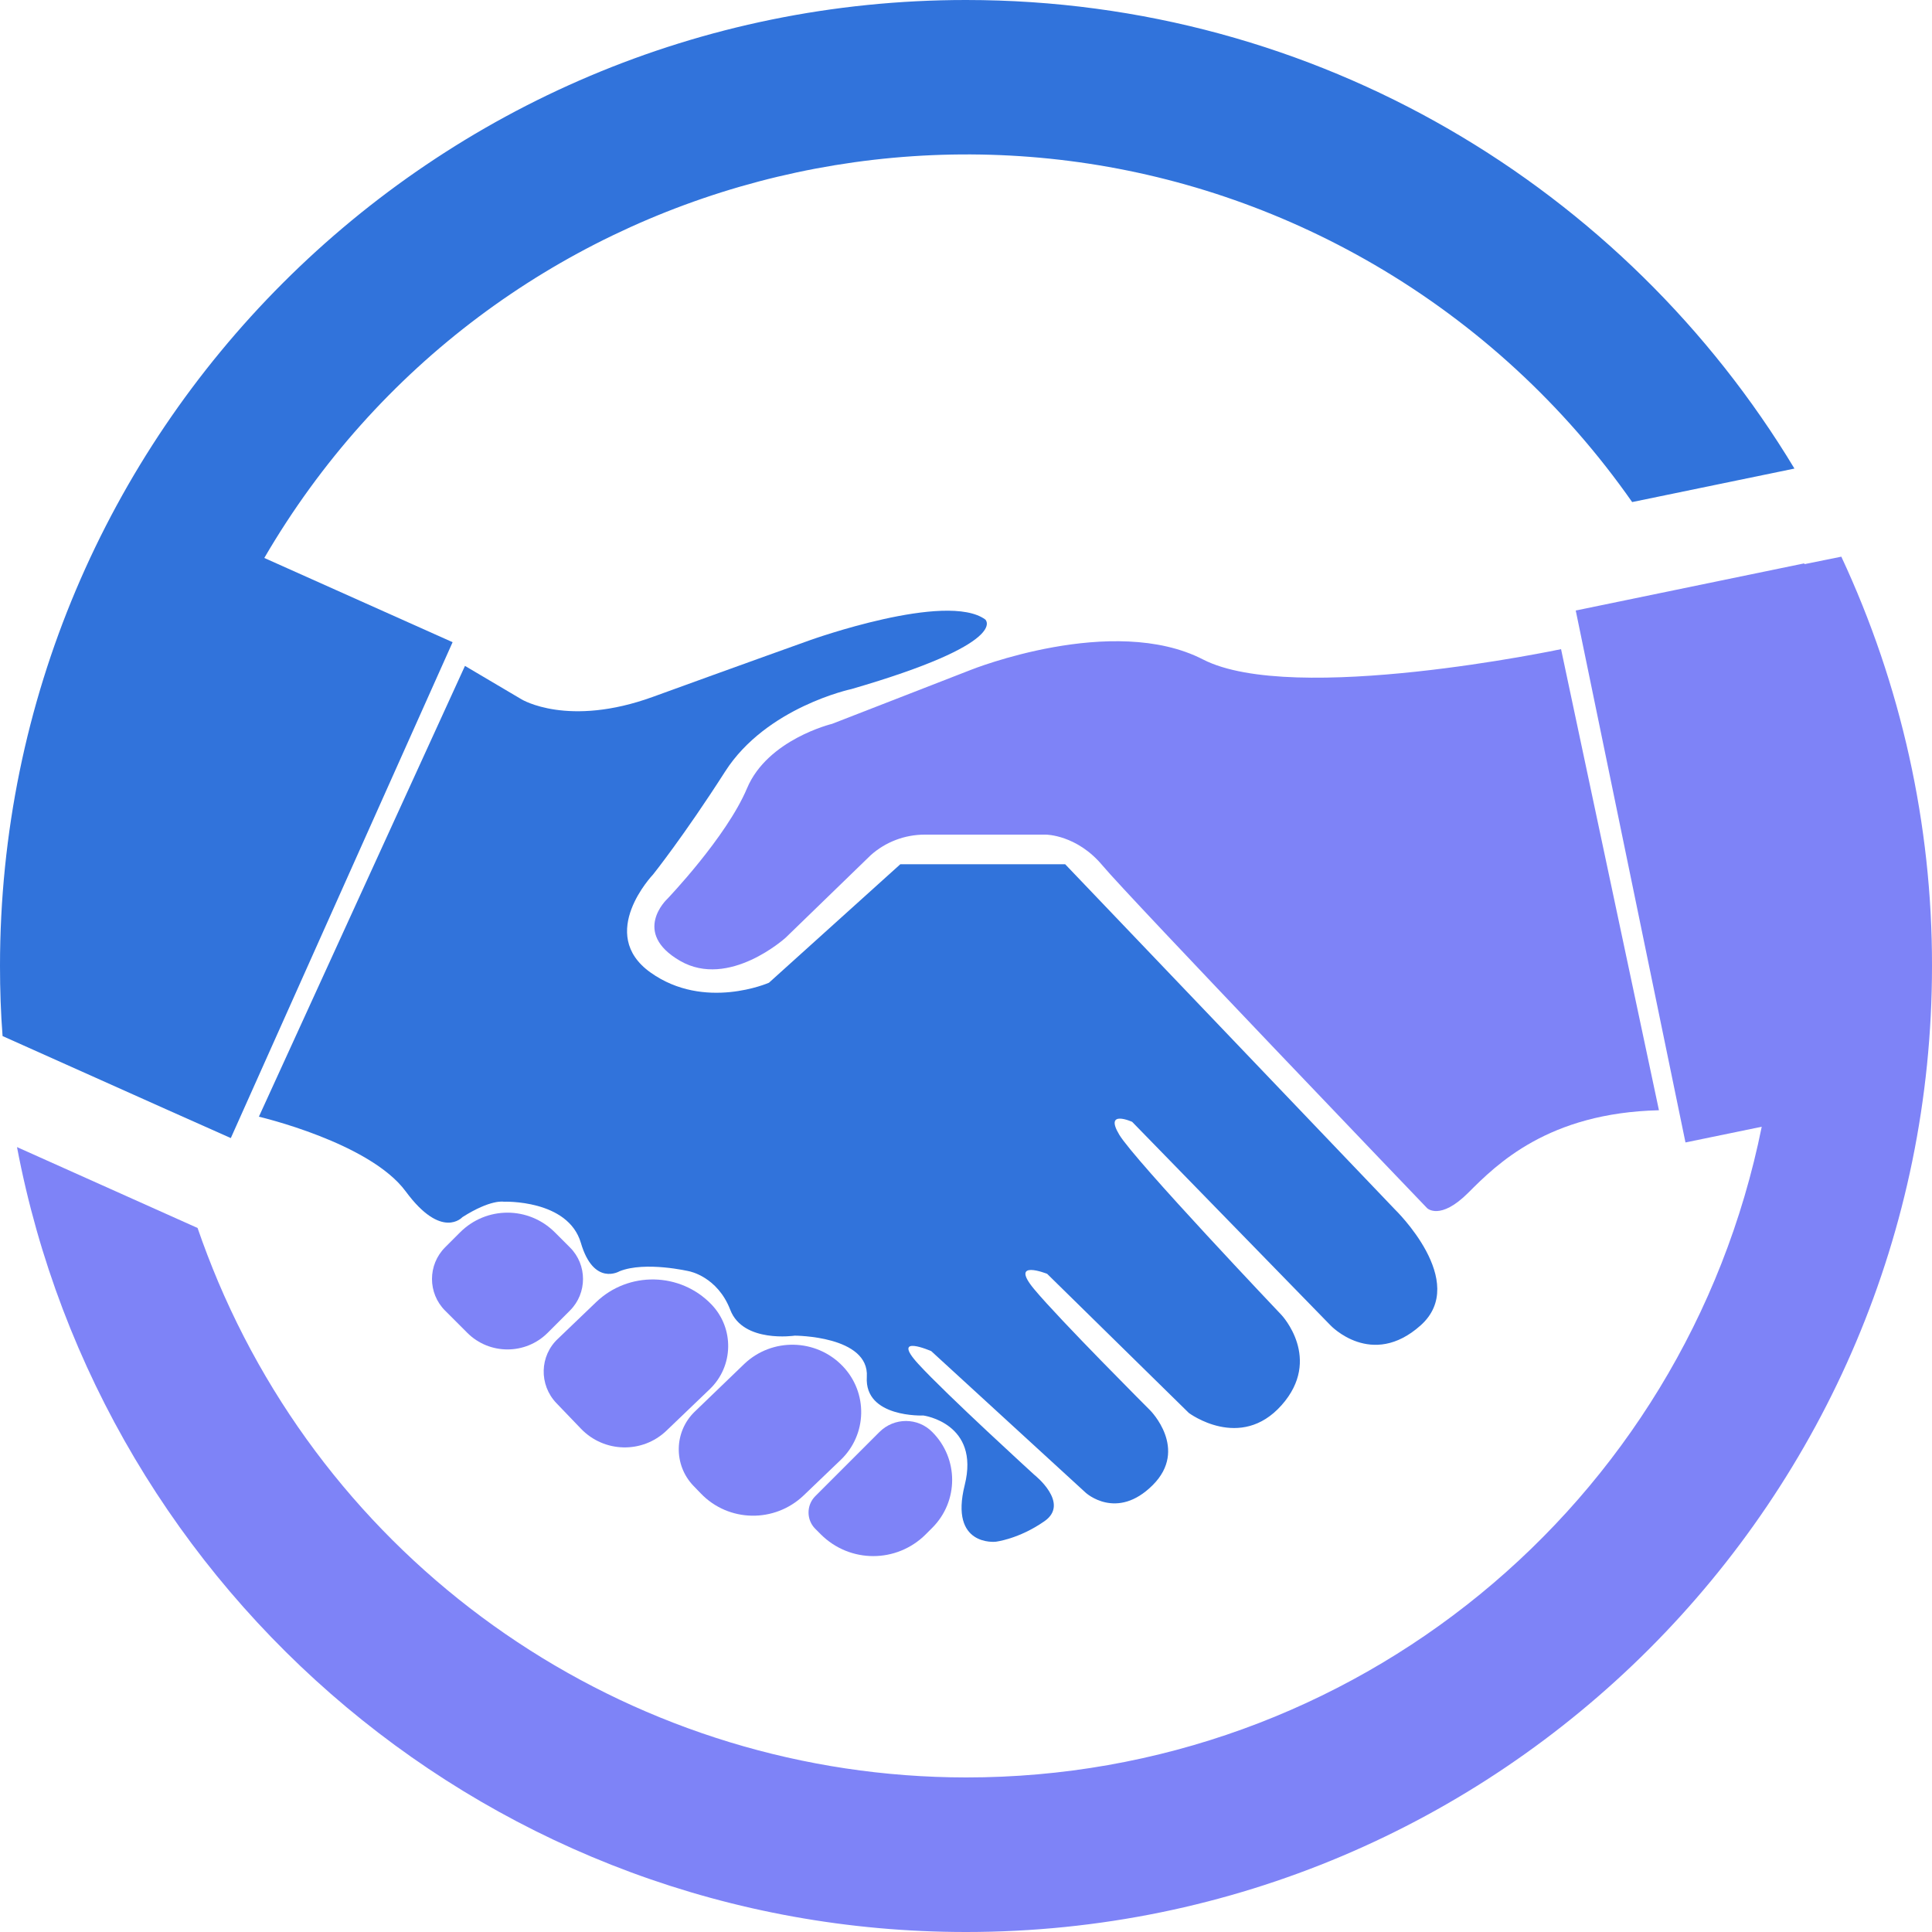
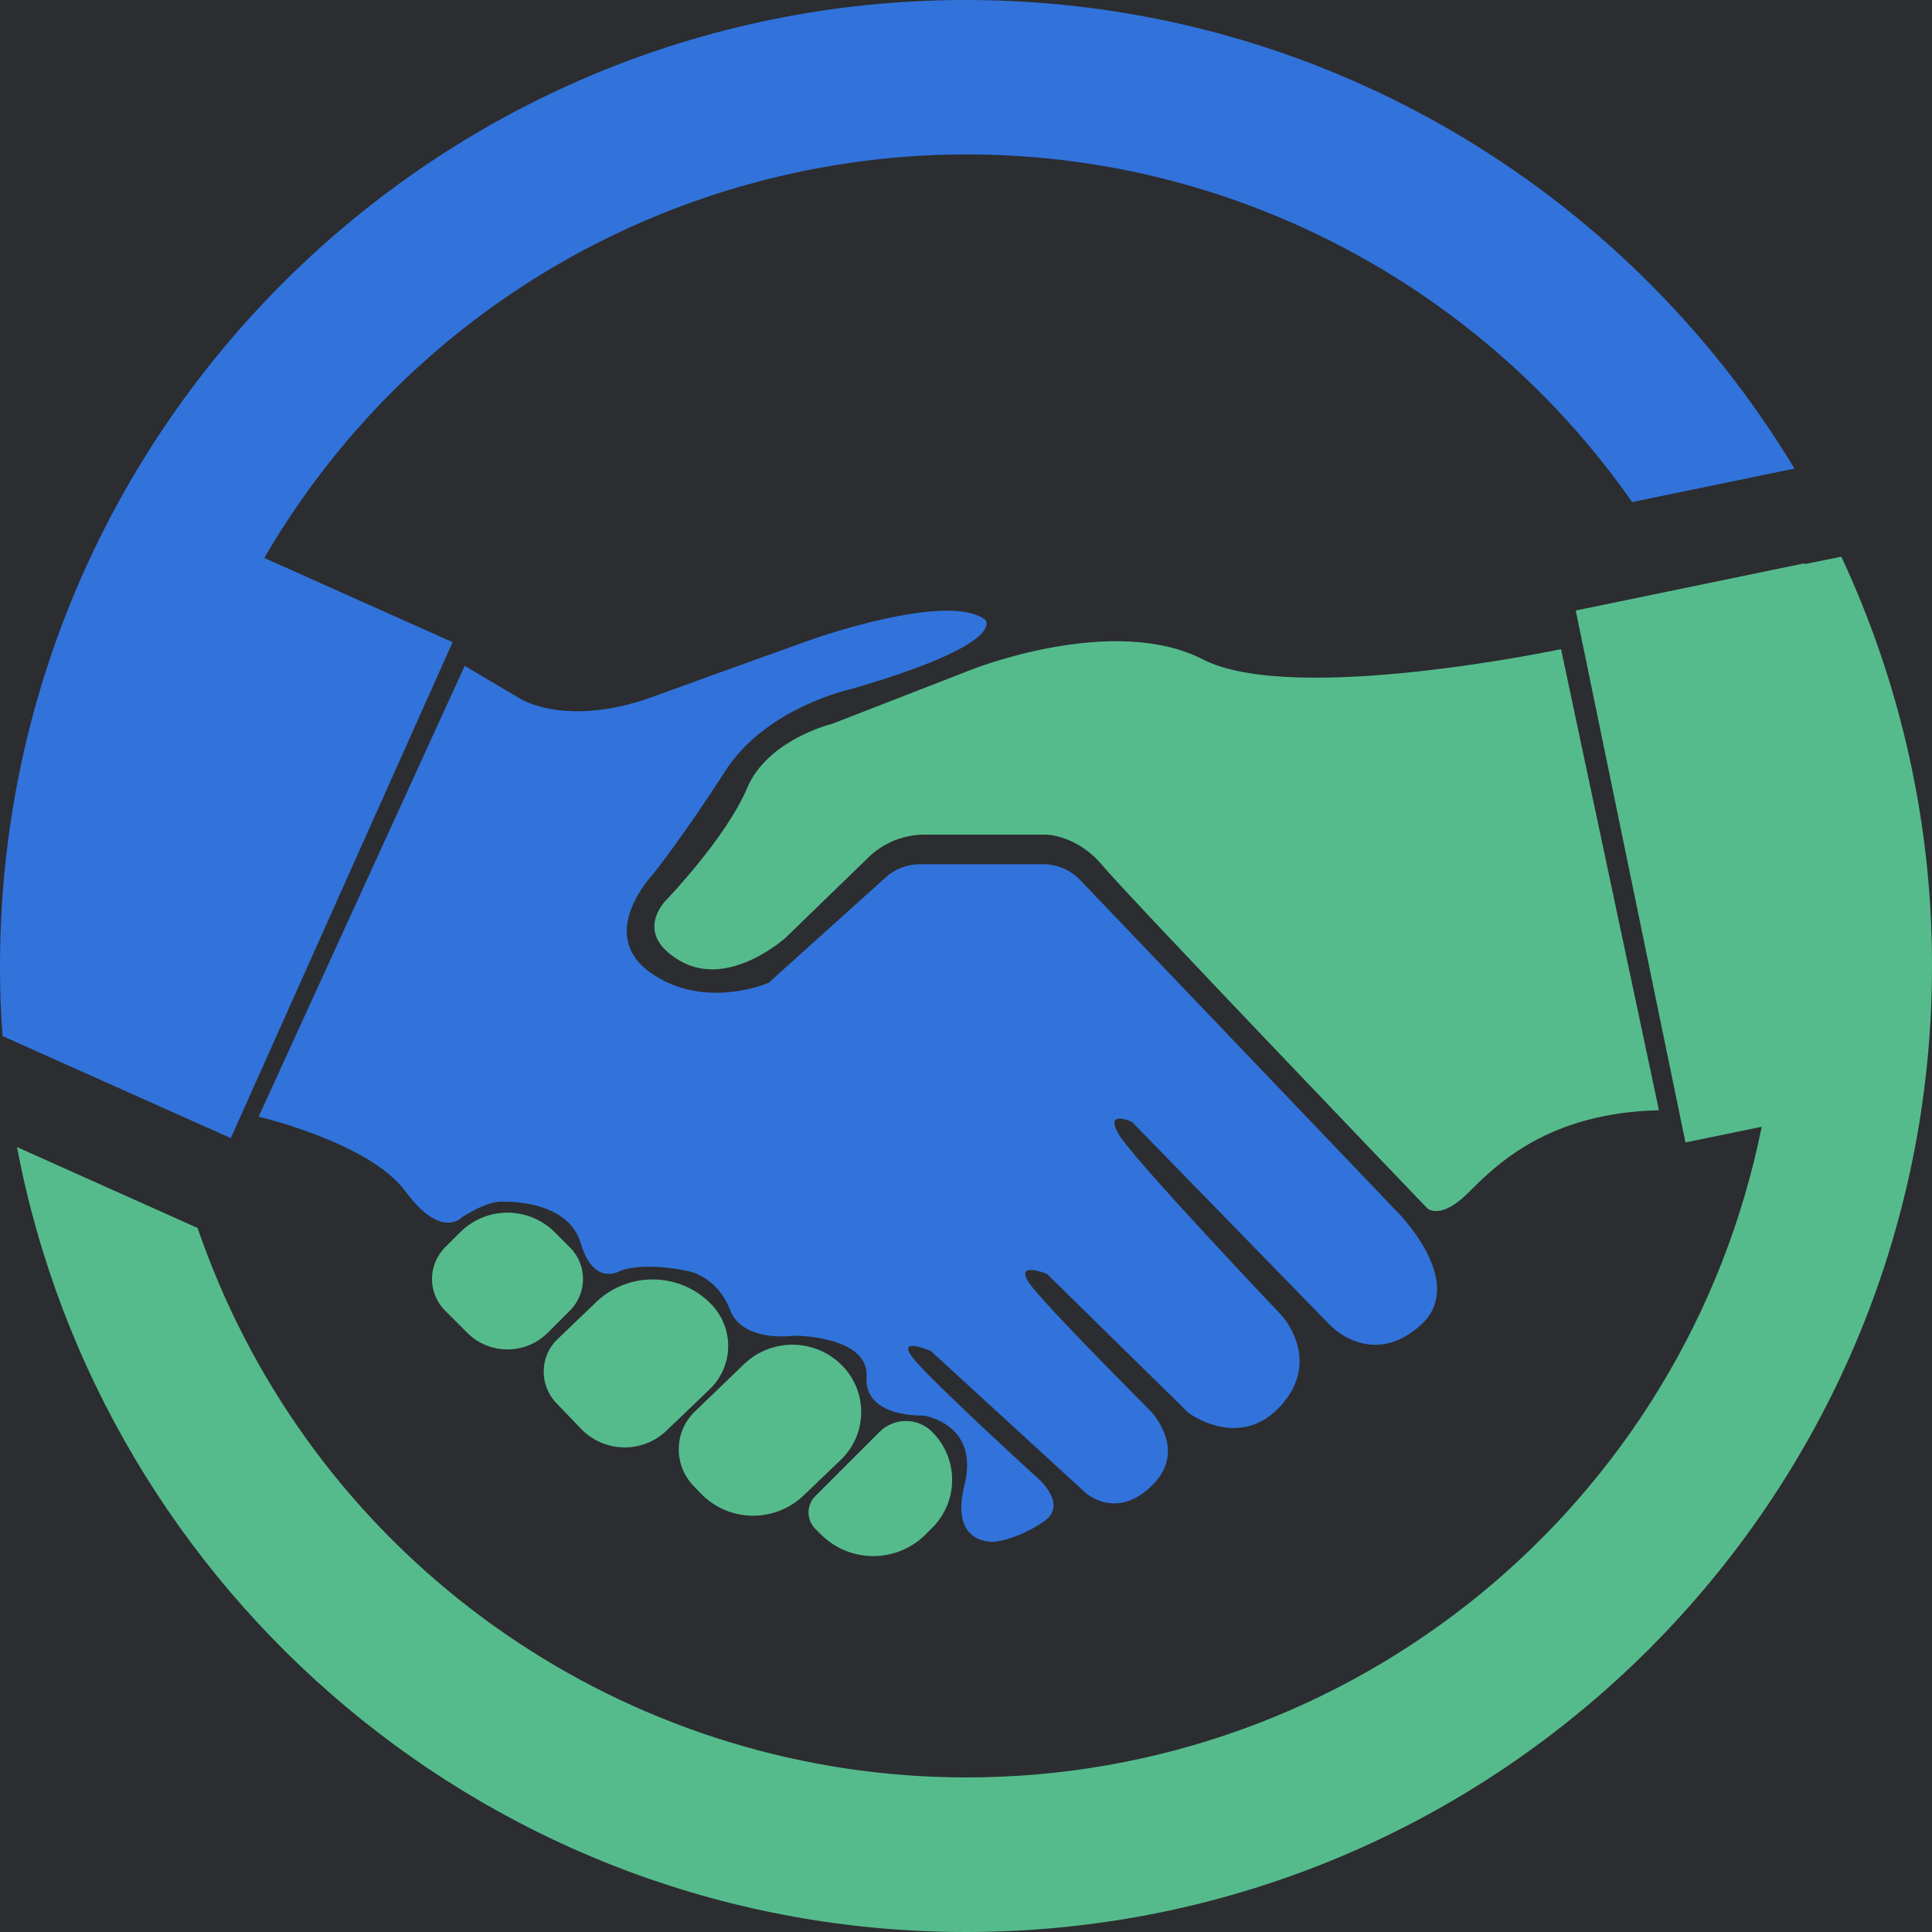
<svg xmlns="http://www.w3.org/2000/svg" version="1.1" id="Layer_1" x="0px" y="0px" viewBox="0 0 750 750" style="enable-background:new 0 0 750 750;" xml:space="preserve">
  <style type="text/css">
- 	.st0{fill:#3173DB;}
- 	.st1{fill:#7E83F7;}
+ 	.st0{fill:#2C2D30;}
+ 	.st1{fill:#3173DB;}
+ 	.st2{fill:#55BB8D;}
</style>
-   <path class="st0" d="M541.5,469.5l-128-134h-64l-51,46c0,0-25,11-46-4s1-38,1-38s12-15,28-40s49-32,49-32c62-18,52-27,52-27  c-15-11-68,8-68,8s-28,10-61,22s-51,1-51,1l-22-13l-80,175c0,0,43,10,57,29s22,10,22,10c11-7,16-6,16-6s25-1,30,16s15,11,15,11  c10-4,27,0,27,0s11,2,16,15s25,10,25,10s29,0,28,16s22,15,22,15s22,3,16,27s12,22,12,22s9-1,19-8s-4-18-4-18s-34-31-45-43s5-5,5-5  l60,55c0,0,12,11,26-3s-1-29-1-29s-35-35-45-47s5-6,5-6l55,54c0,0,20,15,36-3s0-35,0-35s-57-60-63-70s5-5,5-5l77,79c0,0,16,17,35,0  S541.5,469.5,541.5,469.5z" />
-   <path class="st0" d="M375,0C167.9,0,0,167.9,0,375c0,9.2,0.3,18.2,1,27.2l63.9,28.6l0,0l24.7,11l86.1-192.5l-73.1-32.7  c87.6-150.4,280.6-201.4,431-113.8c39.6,23.1,73.7,54.5,100,92.1l63-13C631,73,511.5,0,375,0z" />
-   <path class="st1" d="M216,544.7l9.6,10c9,9.3,23.8,9.6,33.1,0.7l16.8-16.1c9.3-8.9,9.6-23.6,0.7-32.9l0,0  c-12.1-12.6-32.2-13-44.8-0.9l0,0l-14.7,14.1C209.4,526.3,209.2,537.6,216,544.7C216,544.6,216,544.6,216,544.7z" />
-   <path class="st1" d="M181.4,517.4c8.6,8.6,22.6,8.6,31.2,0l0,0l8.7-8.7c6.7-6.7,6.7-17.7,0-24.4l-5.9-5.9  c-10.2-10.2-26.6-10.2-36.8,0l0,0l-5.8,5.8c-6.8,6.8-6.8,17.8,0,24.6L181.4,517.4z" />
-   <path class="st1" d="M327.1,530.3L327.1,530.3c-10.3-10.7-27.4-11.1-38.2-0.8l-19.1,18.4c-8.2,7.8-8.4,20.8-0.6,28.9l2.8,2.9  c10.8,11.3,28.7,11.6,40,0.8l14.3-13.7C336.7,556.9,337,540.6,327.1,530.3z" />
-   <path class="st1" d="M318.6,595.6c11.3,11.3,29.5,11.3,40.8,0l2.5-2.5c10.3-10.3,10.3-26.9,0-37.2l0,0c-5.6-5.7-14.8-5.7-20.5,0l0,0  l-24.9,24.9c-3.5,3.5-3.5,9.2,0,12.7L318.6,595.6z" />
-   <path class="st1" d="M264,373c19,11,41-9,41-9l33-32c5.8-5.2,13.3-8,21-8h47c0,0,12,0,22,12s126,133,126,133s5,5,16-6s31-31,74-32  l-38-179c0,0-104,22-139,4s-90,4-90,4l-54,21c0,0-25,6-33,25s-31,43-31,43S245,362,264,373z" />
-   <path class="st1" d="M714.8,216.1l-14.3,2.9l-0.1-0.3L611.7,237l42.6,206.5l29.6-6.1C654.2,584.5,525,690.1,375,690  c-126.6-0.1-240.9-75.8-290.3-192.4c-2.9-6.9-5.6-13.9-8-20.9L6.6,445.3C39.5,618.8,191.9,750,375,750c207.1,0,375-167.9,375-375  C750.1,320.1,738,265.8,714.8,216.1z" />
+   <rect class="st0" width="750" height="750" />
+   <path class="st1" d="M541.5,469.5L419.4,341.7c-3.8-4-9-6.2-14.5-6.2h-47.7c-5,0-9.8,1.8-13.5,5.2l-45.3,40.8c0,0-25,11-46-4  s1-38,1-38s12-15,28-40s49-32,49-32c62-18,52-27,52-27c-15-11-68,8-68,8s-28,10-61,22s-51,1-51,1l-22-13l-80,175c0,0,43,10,57,29  s22,10,22,10c11-7,16-6,16-6s25-1,30,16s15,11,15,11c10-4,27,0,27,0s11,2,16,15s25,10,25,10s29,0,28,16s22,15,22,15s22,3,16,27  s12,22,12,22s9-1,19-8s-4-18-4-18s-34-31-45-43s5-5,5-5l60,55c0,0,12,11,26-3s-1-29-1-29s-35-35-45-47s5-6,5-6l55,54c0,0,20,15,36-3  s0-35,0-35s-57-60-63-70s5-5,5-5l77,79c0,0,16,17,35,0S541.5,469.5,541.5,469.5z" />
+   <path class="st1" d="M375,0C167.9,0,0,167.9,0,375c0,9.2,0.3,18.2,1,27.2l63.9,28.6l0,0l24.7,11l86.1-192.5l-73.1-32.7  c87.6-150.4,280.6-201.4,431-113.8c39.6,23.1,73.7,54.5,100,92.1l63-13C631,73,511.5,0,375,0z" />
+   <path class="st2" d="M216,544.7l9.6,10c9,9.3,23.8,9.6,33.1,0.7l16.8-16.1c9.3-8.9,9.6-23.6,0.7-32.9l0,0  c-12.1-12.6-32.2-13-44.8-0.9l0,0l-14.7,14.1C209.4,526.3,209.2,537.6,216,544.7C216,544.6,216,544.6,216,544.7z" />
+   <path class="st2" d="M181.4,517.4c8.6,8.6,22.6,8.6,31.2,0l0,0l8.7-8.7c6.7-6.7,6.7-17.7,0-24.4l-5.9-5.9  c-10.2-10.2-26.6-10.2-36.8,0l0,0l-5.8,5.8c-6.8,6.8-6.8,17.8,0,24.6L181.4,517.4z" />
+   <path class="st2" d="M327.1,530.3L327.1,530.3c-10.3-10.7-27.4-11.1-38.2-0.8l-19.1,18.4c-8.2,7.8-8.4,20.8-0.6,28.9l2.8,2.9  c10.8,11.3,28.7,11.6,40,0.8l14.3-13.7C336.7,556.9,337,540.6,327.1,530.3z" />
+   <path class="st2" d="M318.6,595.6c11.3,11.3,29.5,11.3,40.8,0l2.5-2.5c10.3-10.3,10.3-26.9,0-37.2l0,0c-5.6-5.7-14.8-5.7-20.5,0l0,0  l-24.9,24.9c-3.5,3.5-3.5,9.2,0,12.7L318.6,595.6z" />
+   <path class="st2" d="M264,373c19,11,41-9,41-9l33-32c5.8-5.2,13.3-8,21-8h47c0,0,12,0,22,12s126,133,126,133s5,5,16-6s31-31,74-32  l-38-179c0,0-104,22-139,4s-90,4-90,4l-54,21c0,0-25,6-33,25s-31,43-31,43S245,362,264,373z" />
+   <path class="st2" d="M714.8,216.1l-14.3,2.9l-0.1-0.3L611.7,237l42.6,206.5l29.6-6.1C654.2,584.5,525,690.1,375,690  c-126.6-0.1-240.9-75.8-290.3-192.4c-2.9-6.9-5.6-13.9-8-20.9L6.6,445.3C39.5,618.8,191.9,750,375,750c207.1,0,375-167.9,375-375  C750.1,320.1,738,265.8,714.8,216.1z" />
</svg>
